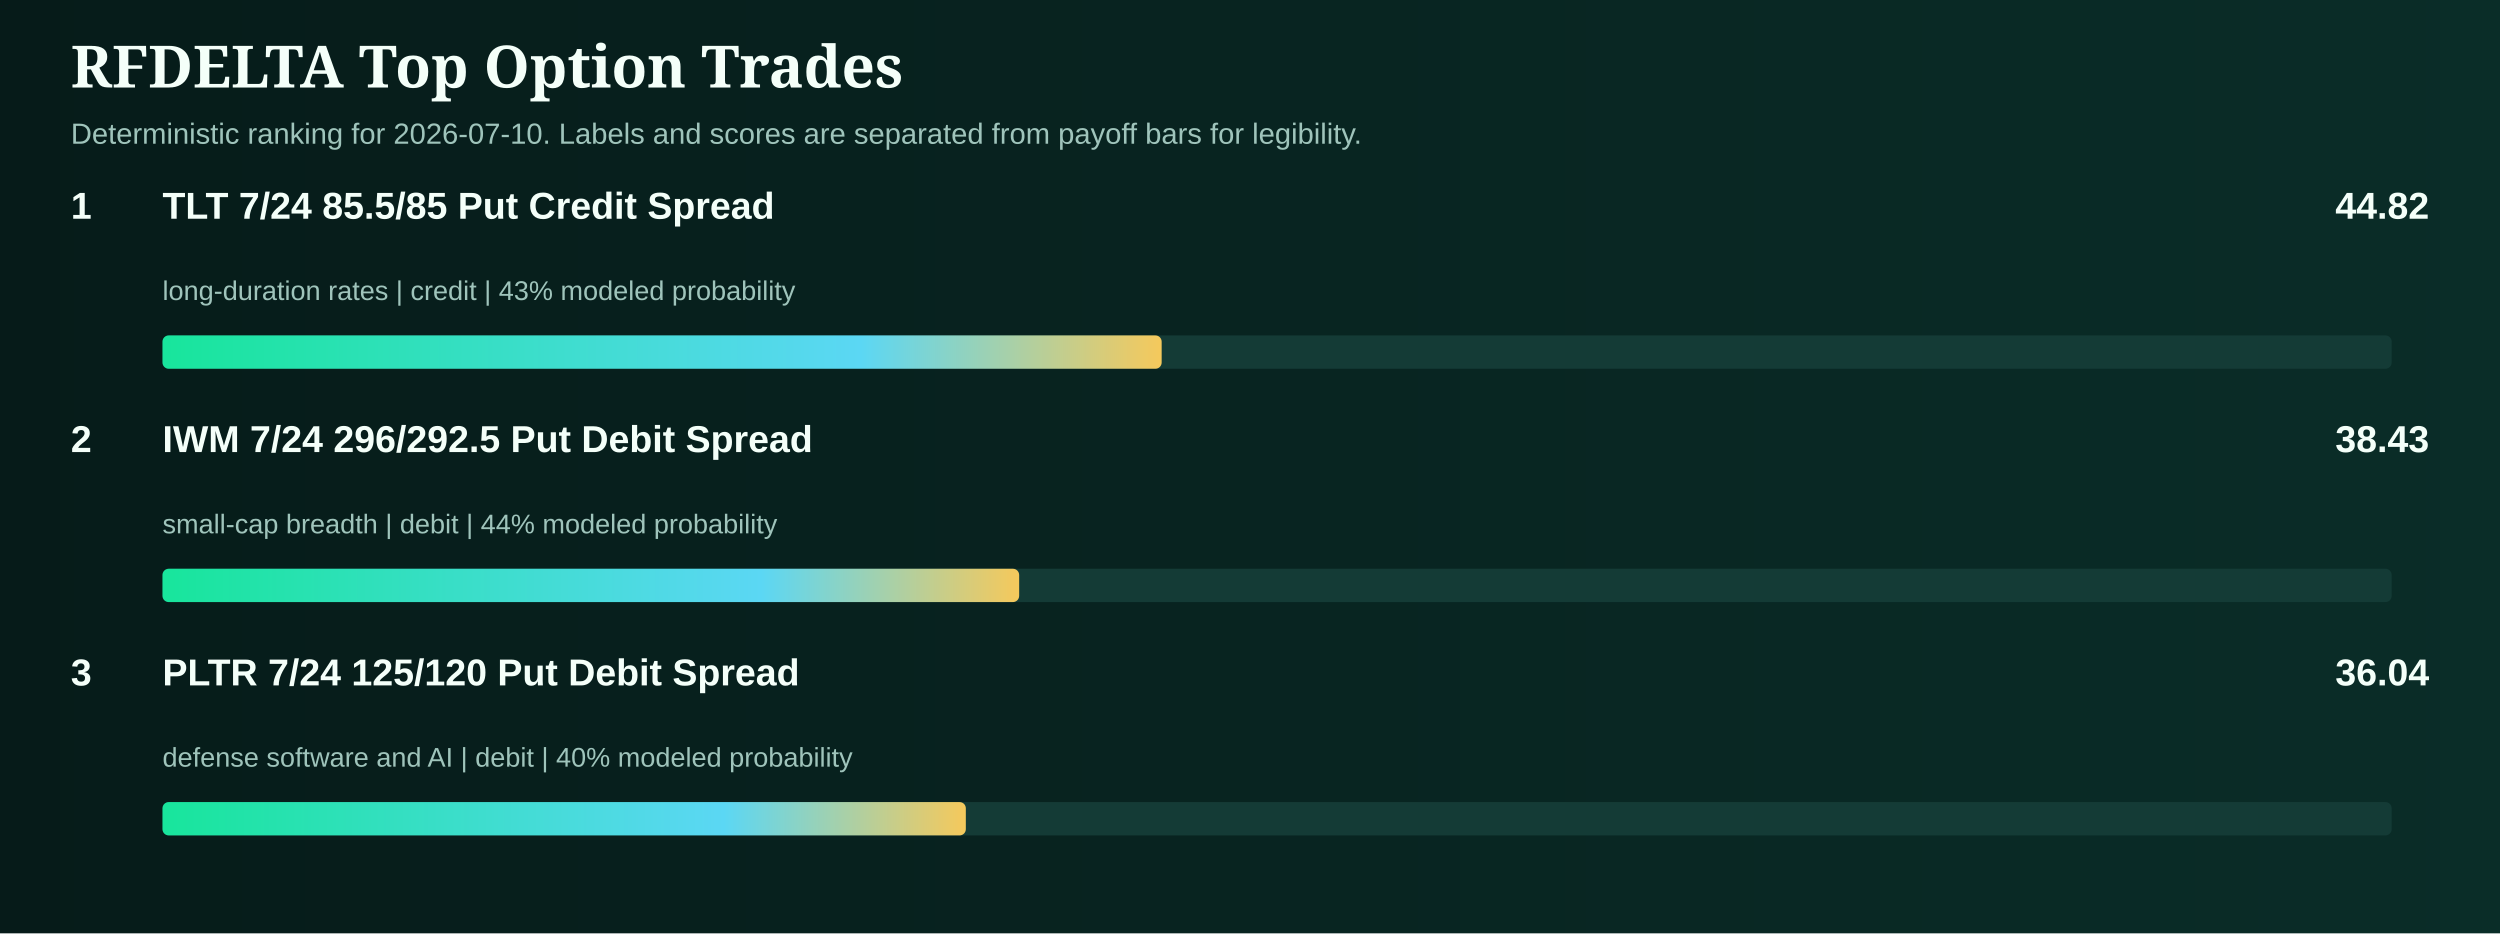
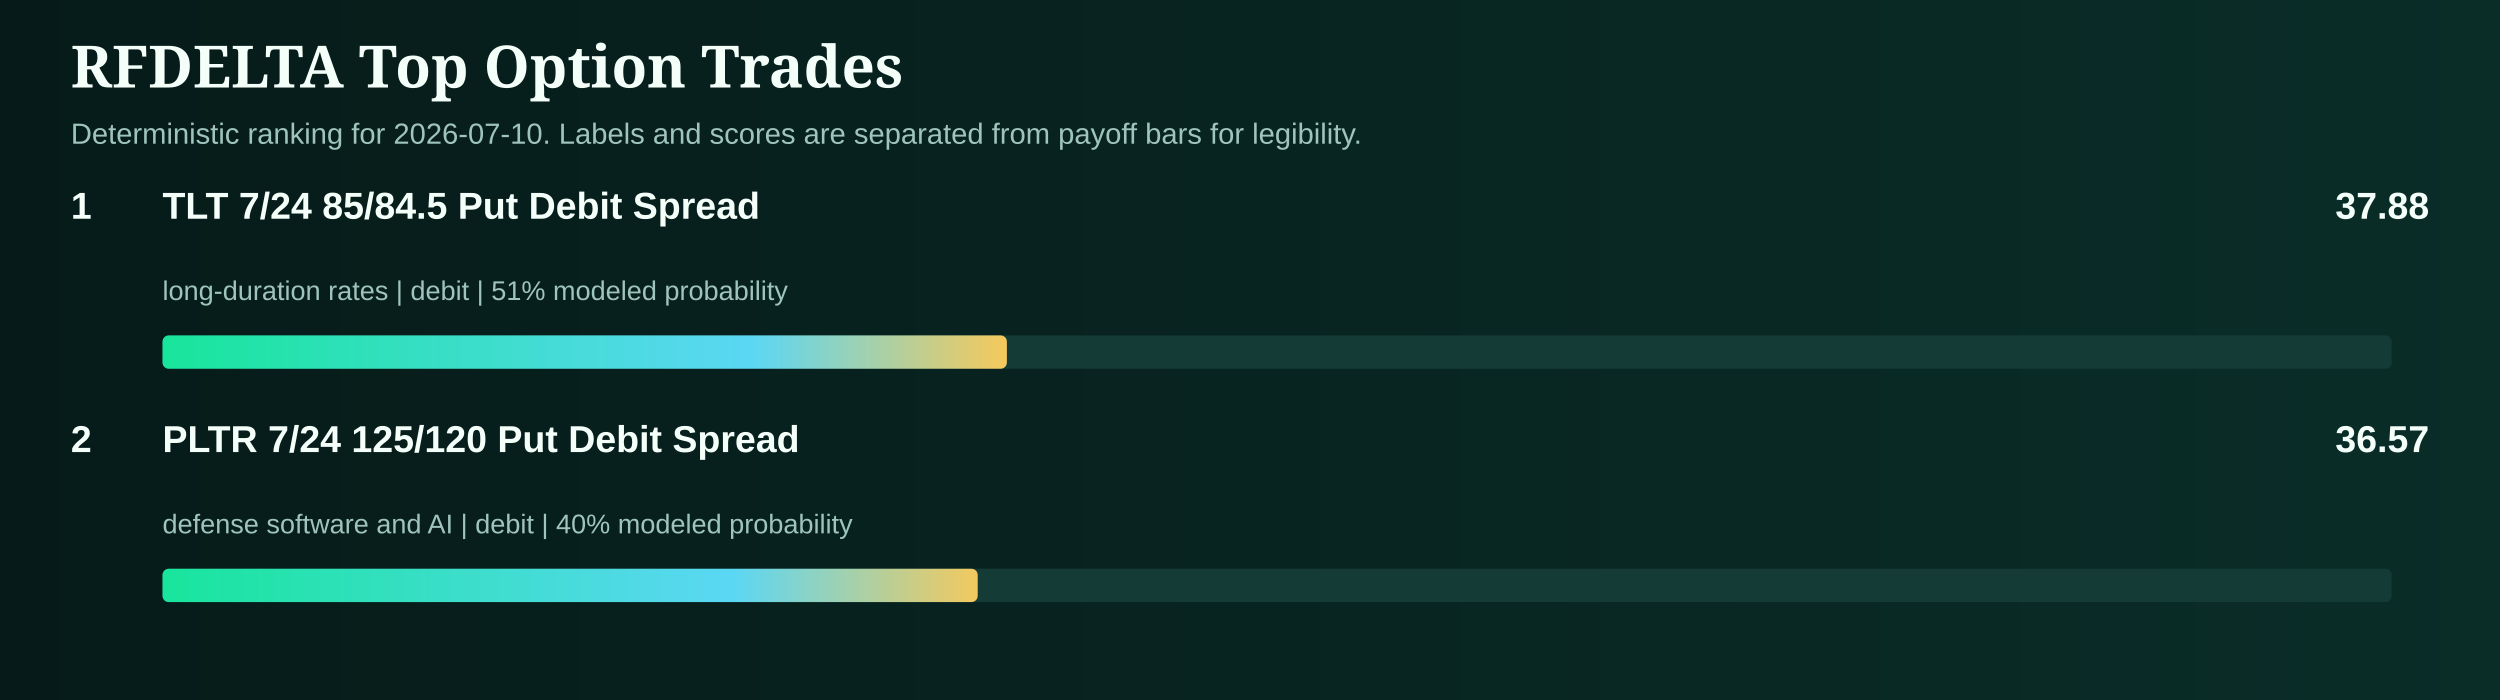
- <svg xmlns="http://www.w3.org/2000/svg" width="1200" height="448" viewBox="0 0 1200 448" role="img" aria-label="RFDELTA ranked option trade scores">
+ <svg xmlns="http://www.w3.org/2000/svg" width="1200" height="336" viewBox="0 0 1200 336" role="img" aria-label="RFDELTA ranked option trade scores">
  <defs>
    <linearGradient id="background" x1="0" x2="1">
      <stop stop-color="#061b19" />
      <stop offset="1" stop-color="#0a2d28" />
    </linearGradient>
    <linearGradient id="scoreBar" x1="0" x2="1">
      <stop stop-color="#18e59c" />
      <stop offset="0.7" stop-color="#5bd7f4" />
      <stop offset="1" stop-color="#f4c95d" />
    </linearGradient>
    <style>.title{fill:#f4fff9;font:700 18px Arial,sans-serif}.rank,.score{fill:#f4fff9;font:800 18px Arial,sans-serif}.meta{fill:#9fc4bb;font:13px Arial,sans-serif}.head{fill:#f4fff9;font:800 28px Georgia,serif}.sub{fill:#9fc4bb;font:14px Arial,sans-serif}</style>
  </defs>
-   <rect width="1200" height="448" fill="url(#background)" />
+   <rect width="1200" height="336" fill="url(#background)" />
  <text x="34" y="42" class="head">RFDELTA Top Option Trades</text>
  <text x="34" y="69" class="sub">Deterministic ranking for 2026-07-10. Labels and scores are separated from payoff bars for legibility.</text>
  <g>
    <text x="34" y="105" class="rank">1</text>
    <text x="78" y="105" class="title">
-       <tspan x="78" dy="0">TLT 7/24 85.5/85 Put Credit Spread</tspan>
+       <tspan x="78" dy="0">TLT 7/24 85/84.5 Put Debit Spread</tspan>
    </text>
-     <text x="1166" y="105" class="score" text-anchor="end">44.82</text>
-     <text x="78" y="144" class="meta">long-duration rates | credit | 43% modeled probability</text>
+     <text x="1166" y="105" class="score" text-anchor="end">37.88</text>
+     <text x="78" y="144" class="meta">long-duration rates | debit | 51% modeled probability</text>
    <rect x="78" y="161" width="1070" height="16" rx="3" fill="#143b36" />
-     <rect x="78" y="161" width="479.6" height="16" rx="3" fill="url(#scoreBar)" />
+     <rect x="78" y="161" width="405.3" height="16" rx="3" fill="url(#scoreBar)" />
  </g>
  <g>
    <text x="34" y="217" class="rank">2</text>
    <text x="78" y="217" class="title">
-       <tspan x="78" dy="0">IWM 7/24 296/292.5 Put Debit Spread</tspan>
-     </text>
-     <text x="1166" y="217" class="score" text-anchor="end">38.43</text>
-     <text x="78" y="256" class="meta">small-cap breadth | debit | 44% modeled probability</text>
-     <rect x="78" y="273" width="1070" height="16" rx="3" fill="#143b36" />
-     <rect x="78" y="273" width="411.2" height="16" rx="3" fill="url(#scoreBar)" />
-   </g>
-   <g>
-     <text x="34" y="329" class="rank">3</text>
-     <text x="78" y="329" class="title">
      <tspan x="78" dy="0">PLTR 7/24 125/120 Put Debit Spread</tspan>
    </text>
-     <text x="1166" y="329" class="score" text-anchor="end">36.04</text>
-     <text x="78" y="368" class="meta">defense software and AI | debit | 40% modeled probability</text>
-     <rect x="78" y="385" width="1070" height="16" rx="3" fill="#143b36" />
-     <rect x="78" y="385" width="385.6" height="16" rx="3" fill="url(#scoreBar)" />
+     <text x="1166" y="217" class="score" text-anchor="end">36.57</text>
+     <text x="78" y="256" class="meta">defense software and AI | debit | 40% modeled probability</text>
+     <rect x="78" y="273" width="1070" height="16" rx="3" fill="#143b36" />
+     <rect x="78" y="273" width="391.3" height="16" rx="3" fill="url(#scoreBar)" />
  </g>
</svg>
